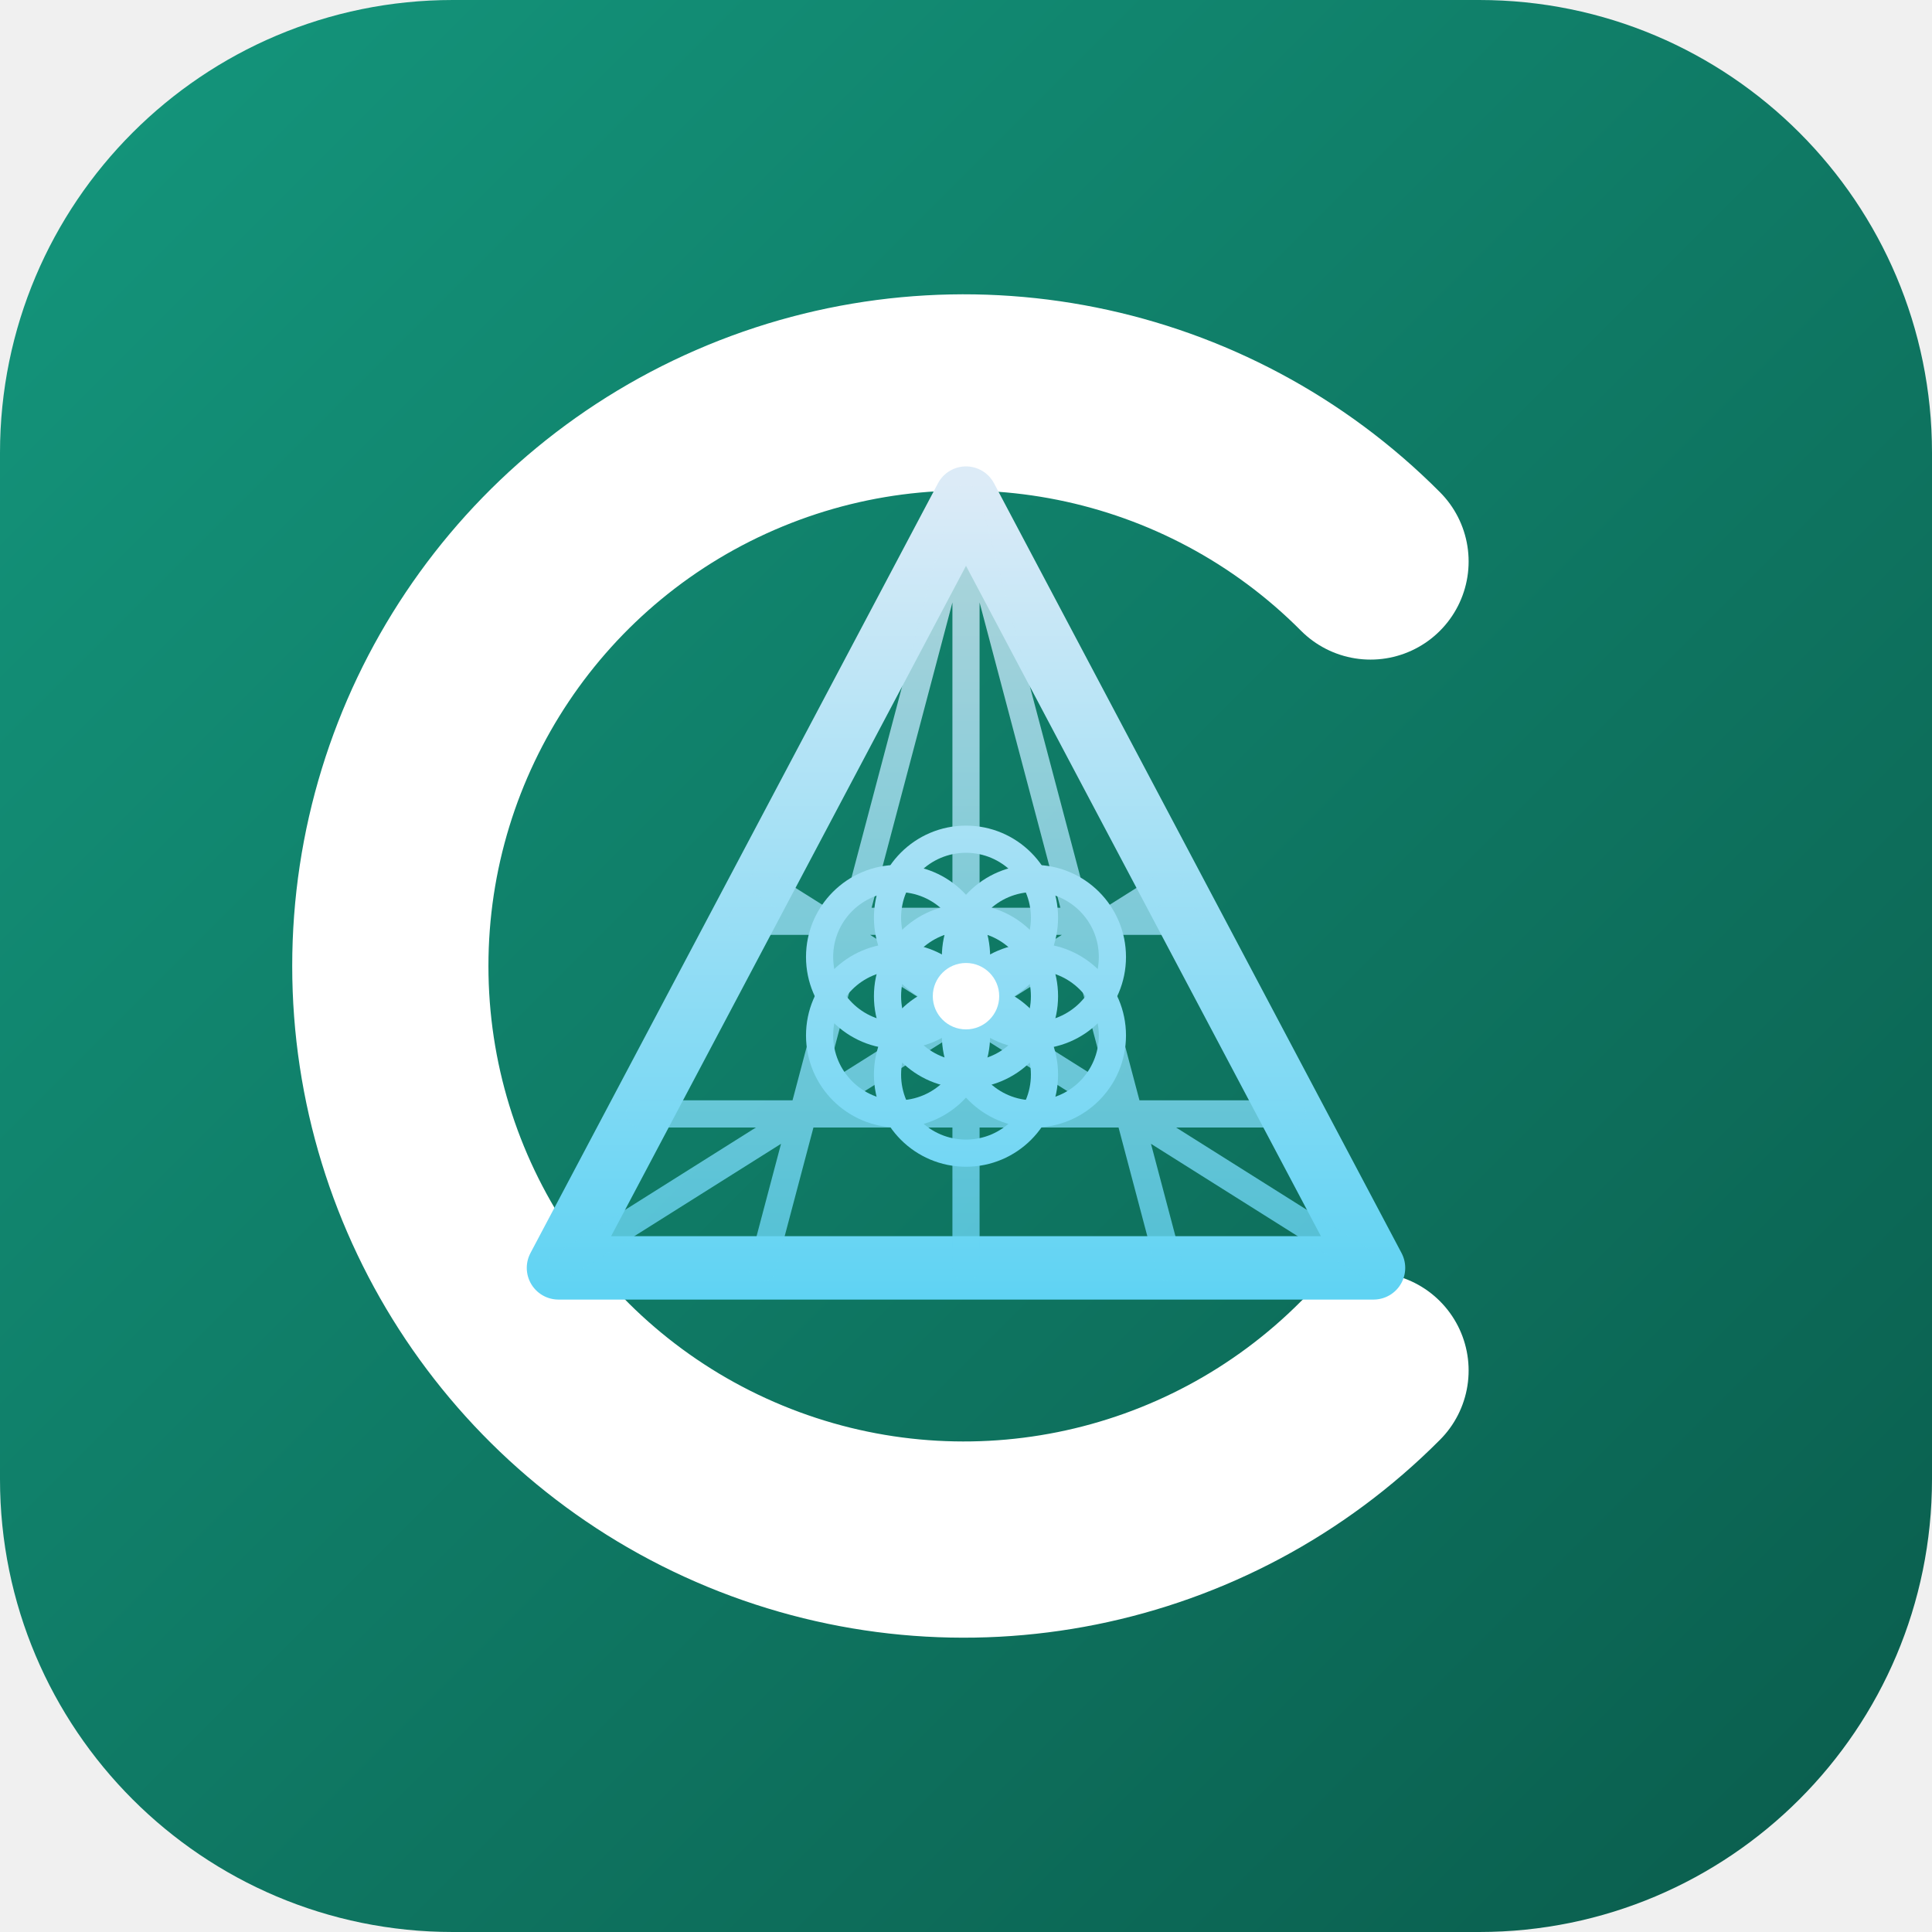
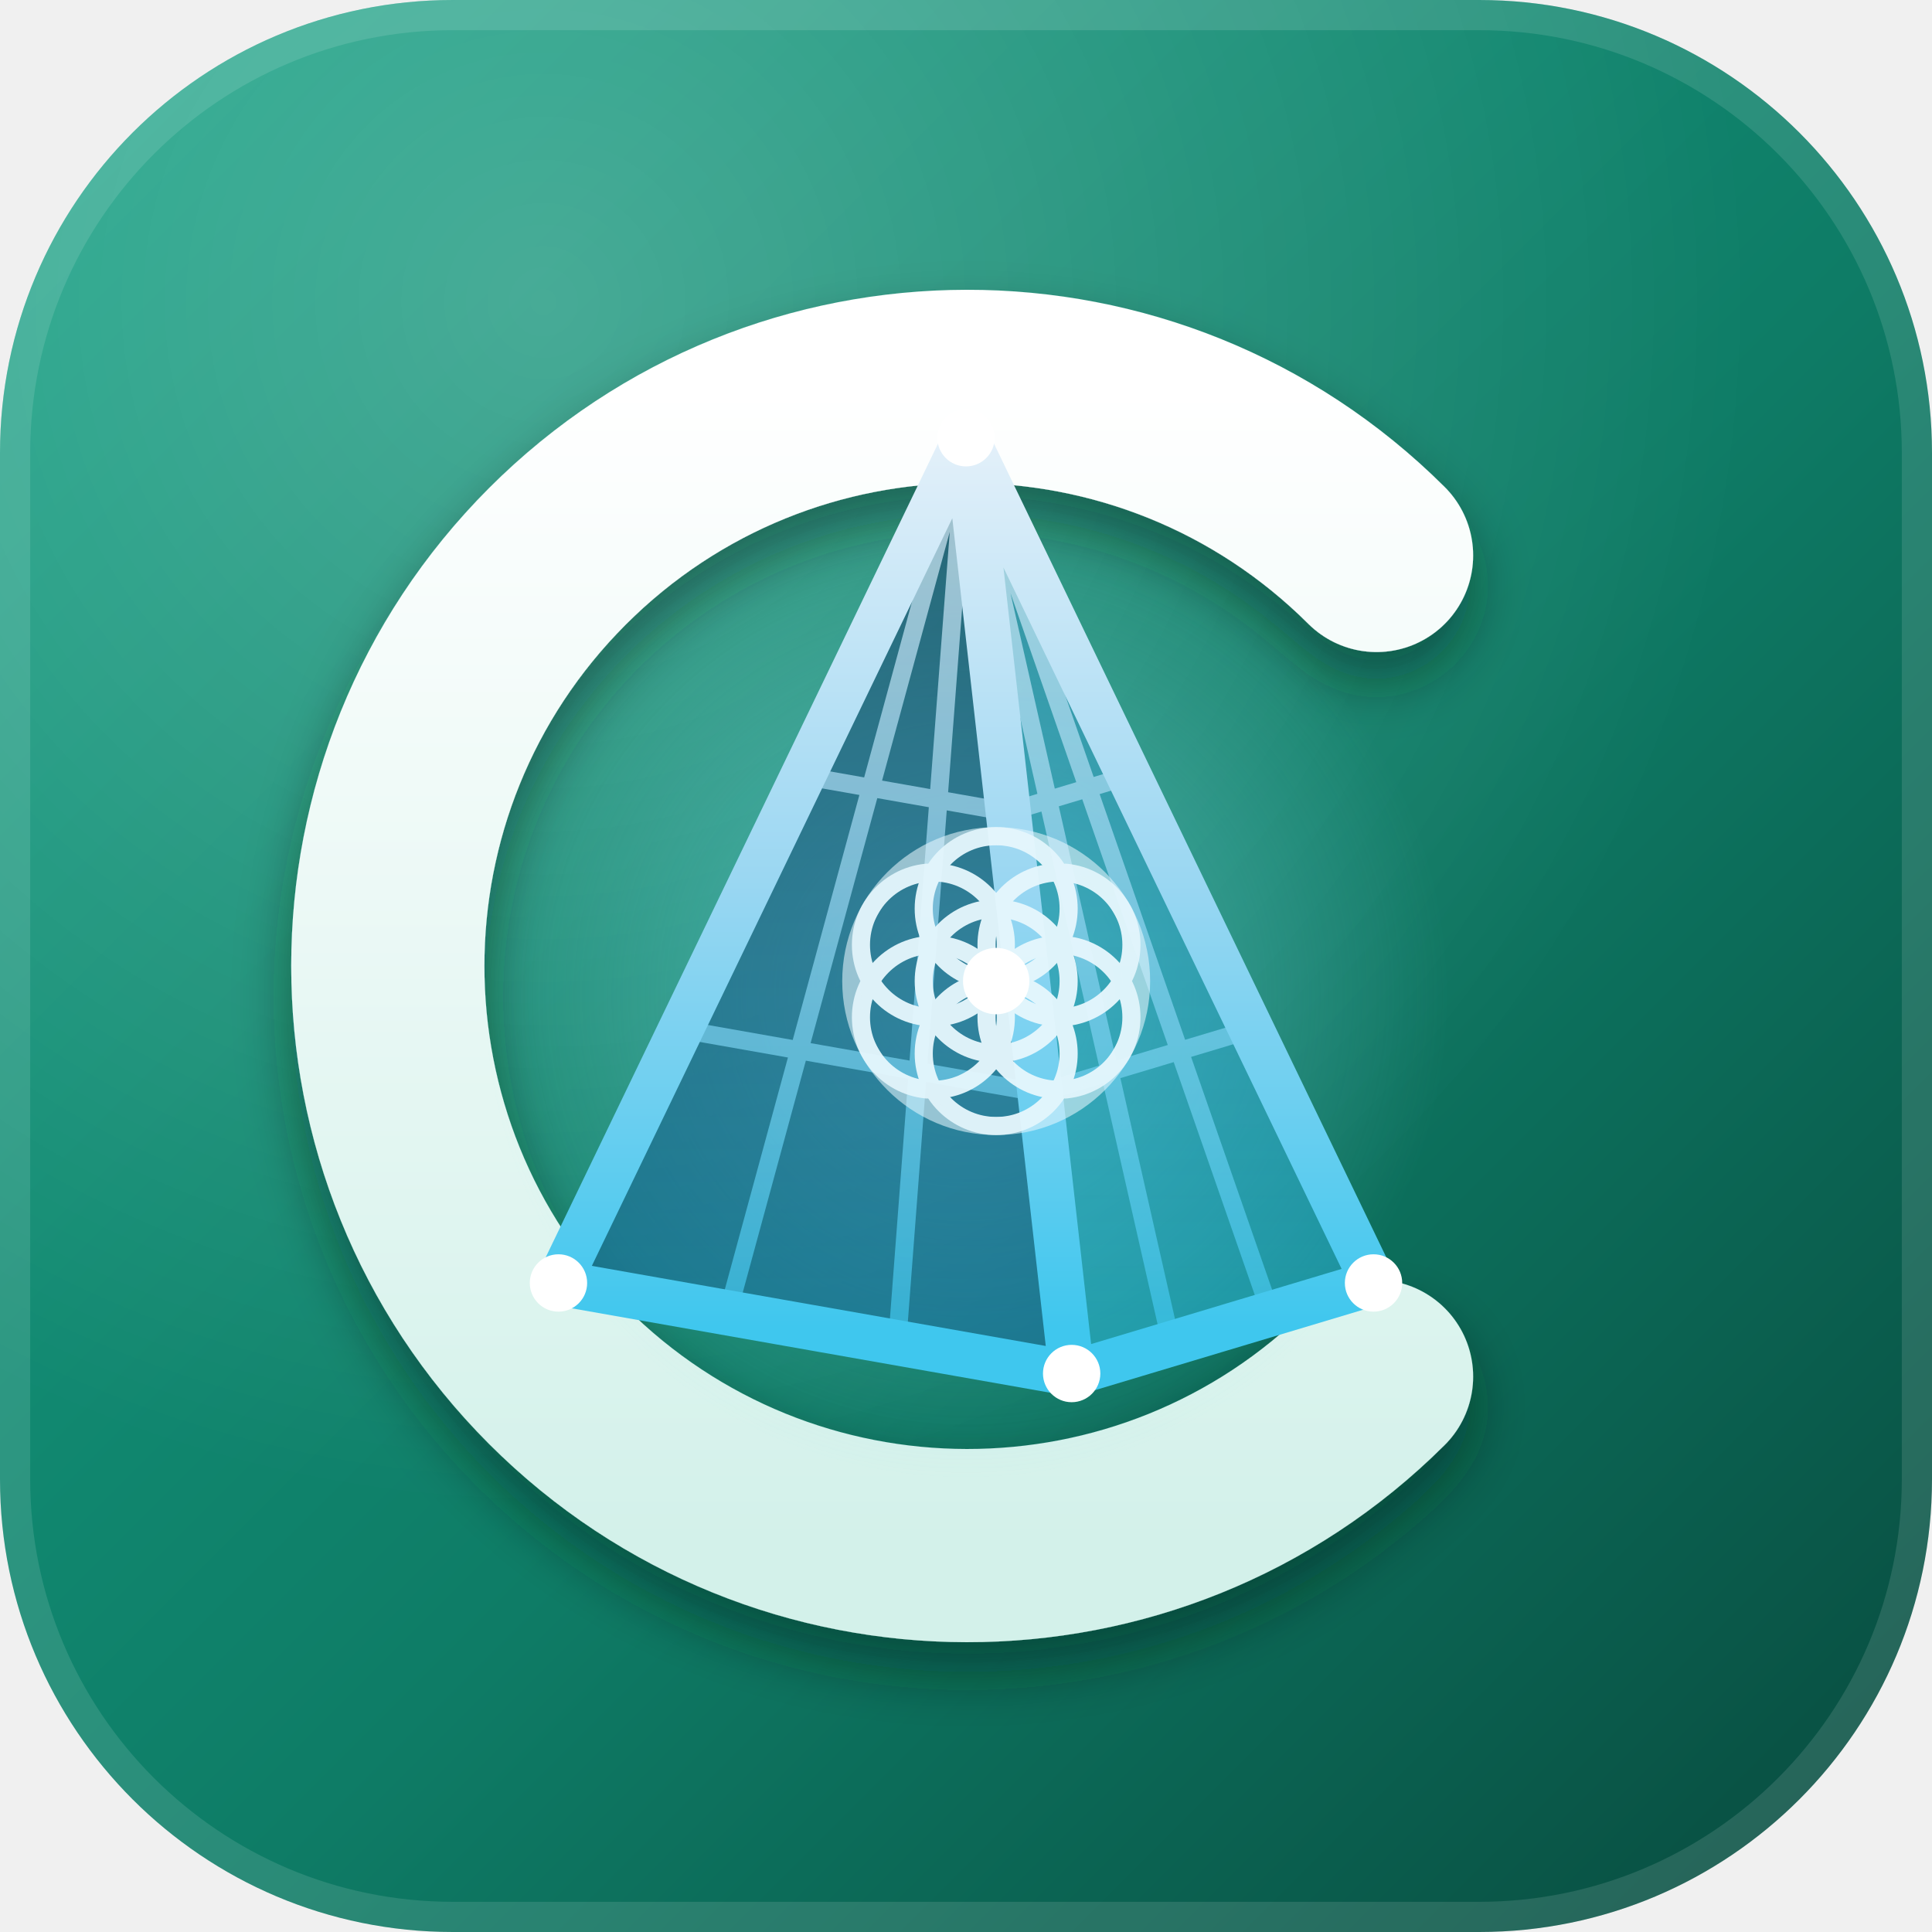
<svg xmlns="http://www.w3.org/2000/svg" viewBox="0 0 64 64">
  <defs>
    <linearGradient id="fundo" x1="0" y1="0" x2="1" y2="1">
-       <stop offset="0" stop-color="#14977D" />
-       <stop offset="1" stop-color="#0A5C4C" />
+       <stop offset="0" stop-color="#17A386" />
+       <stop offset=".55" stop-color="#0E7C66" />
+       <stop offset="1" stop-color="#08493D" />
    </linearGradient>
-     <linearGradient id="ada" x1="0" y1="16" x2="0" y2="43" gradientUnits="userSpaceOnUse">
-       <stop offset="0" stop-color="#DCEBF7" />
-       <stop offset="1" stop-color="#5FD3F3" />
+     <radialGradient id="luz" cx="18" cy="10" r="40" gradientUnits="userSpaceOnUse">
+       <stop offset="0" stop-color="#fff" stop-opacity=".22" />
+       <stop offset="1" stop-color="#fff" stop-opacity="0" />
+     </radialGradient>
+     <radialGradient id="brilho" cx="32" cy="33" r="16" gradientUnits="userSpaceOnUse">
+       <stop offset="0" stop-color="#7FE3F5" stop-opacity=".45" />
+       <stop offset="1" stop-color="#7FE3F5" stop-opacity="0" />
+     </radialGradient>
+     <linearGradient id="cgrad" x1="0" y1="0" x2="0" y2="1">
+       <stop offset="0" stop-color="#FFFFFF" />
+       <stop offset="1" stop-color="#D3F1EA" />
    </linearGradient>
+     <linearGradient id="ada" x1="0" y1="14" x2="0" y2="44" gradientUnits="userSpaceOnUse">
+       <stop offset="0" stop-color="#E6F1FA" />
+       <stop offset=".5" stop-color="#9BD7F2" />
+       <stop offset="1" stop-color="#3FC7EE" />
+     </linearGradient>
+     <linearGradient id="faceL" x1="0" y1="14" x2="0" y2="44" gradientUnits="userSpaceOnUse">
+       <stop offset="0" stop-color="#1E3C68" stop-opacity=".55" />
+       <stop offset="1" stop-color="#1B6FA8" stop-opacity=".55" />
+     </linearGradient>
+     <linearGradient id="faceR" x1="0" y1="14" x2="0" y2="44" gradientUnits="userSpaceOnUse">
+       <stop offset="0" stop-color="#3E8FC4" stop-opacity=".45" />
+       <stop offset="1" stop-color="#2AB6DB" stop-opacity=".55" />
+     </linearGradient>
+     <filter id="sombra" x="-20%" y="-20%" width="140%" height="140%">
+       <feDropShadow dx="0" dy="1" stdDeviation=".9" flood-color="#03251F" flood-opacity=".45" />
+     </filter>
  </defs>
  <rect width="64" height="64" rx="15" fill="url(#fundo)" />
-   <path d="M45.4 45.4A19 19 0 1 1 45.4 18.6" fill="none" stroke="#fff" stroke-width="6.5" stroke-linecap="round" />
-   <g fill="none" stroke="url(#ada)" stroke-linecap="round" stroke-linejoin="round">
-     <path d="M32 16.5 L45.5 42 H18.5 Z" stroke-width="2.1" />
-     <path d="M32 16.5 L25.25 42 M32 16.5 L32 42 M32 16.5 L38.75 42 M24.57 30.52 H39.42 M21.20 36.90 H42.80 M18.5 42 L38.75 29.25 M45.5 42 L25.25 29.25" stroke-width="0.90" opacity=".8" />
-     <g stroke-width="0.90">
-       <circle cx="32" cy="33" r="2.6" />
-       <circle cx="34.25" cy="34.30" r="2.6" />
-       <circle cx="32.00" cy="35.60" r="2.6" />
-       <circle cx="29.75" cy="34.30" r="2.6" />
-       <circle cx="29.75" cy="31.70" r="2.6" />
-       <circle cx="32.00" cy="30.40" r="2.6" />
-       <circle cx="34.25" cy="31.70" r="2.6" />
-     </g>
-     <circle cx="32" cy="33" r="1.1" fill="#fff" stroke="none" />
+   <rect width="64" height="64" rx="15" fill="url(#luz)" />
+   <rect x=".5" y=".5" width="63" height="63" rx="14.5" fill="none" stroke="#fff" stroke-opacity=".12" />
+   <path d="M45.6 45.6A19.2 19.2 0 1 1 45.6 18.4" fill="none" stroke="url(#cgrad)" stroke-width="6.4" stroke-linecap="round" filter="url(#sombra)" />
+   <circle cx="32" cy="33" r="16" fill="url(#brilho)" />
+   <polygon points="32,14.5 18.5,42.5 35.5,45.5" fill="url(#faceL)" />
+   <polygon points="32,14.5 35.5,45.5 45.5,42.5" fill="url(#faceR)" />
+   <path d="M26.60 25.70 L33.40 26.90 L37.40 25.70 M22.55 34.10 L34.45 36.20 L41.45 34.10 M32 14.5 L24.11 43.49 M32 14.5 L38.80 44.51 M32 14.5 L29.72 44.48 M32 14.5 L42.10 43.52 " fill="none" stroke="url(#ada)" stroke-width=".6" opacity=".7" />
+   <path d="M32 14.5 L18.5 42.5 L35.5 45.5 L45.5 42.5 Z M32 14.5 L35.5 45.5" fill="none" stroke="url(#ada)" stroke-width="1.5" stroke-linejoin="round" />
+   <g fill="none" stroke="#E6F7FD" stroke-width="0.6" opacity=".95">
+     <circle cx="33" cy="32.5" r="2.4" />
+     <circle cx="35.08" cy="33.70" r="2.4" />
+     <circle cx="33.00" cy="34.90" r="2.4" />
+     <circle cx="30.92" cy="33.70" r="2.4" />
+     <circle cx="30.92" cy="31.30" r="2.4" />
+     <circle cx="33.00" cy="30.10" r="2.4" />
+     <circle cx="35.08" cy="31.30" r="2.4" />
+     <circle cx="33" cy="32.5" r="4.80" stroke-opacity=".6" />
  </g>
+   <circle cx="33" cy="32.5" r="1.1" fill="#fff" />
+   <circle cx="32" cy="14.5" r="0.95" fill="#fff" />
+   <circle cx="18.5" cy="42.5" r="0.95" fill="#fff" />
+   <circle cx="45.5" cy="42.5" r="0.95" fill="#fff" />
+   <circle cx="35.5" cy="45.5" r="0.95" fill="#fff" />
</svg>
